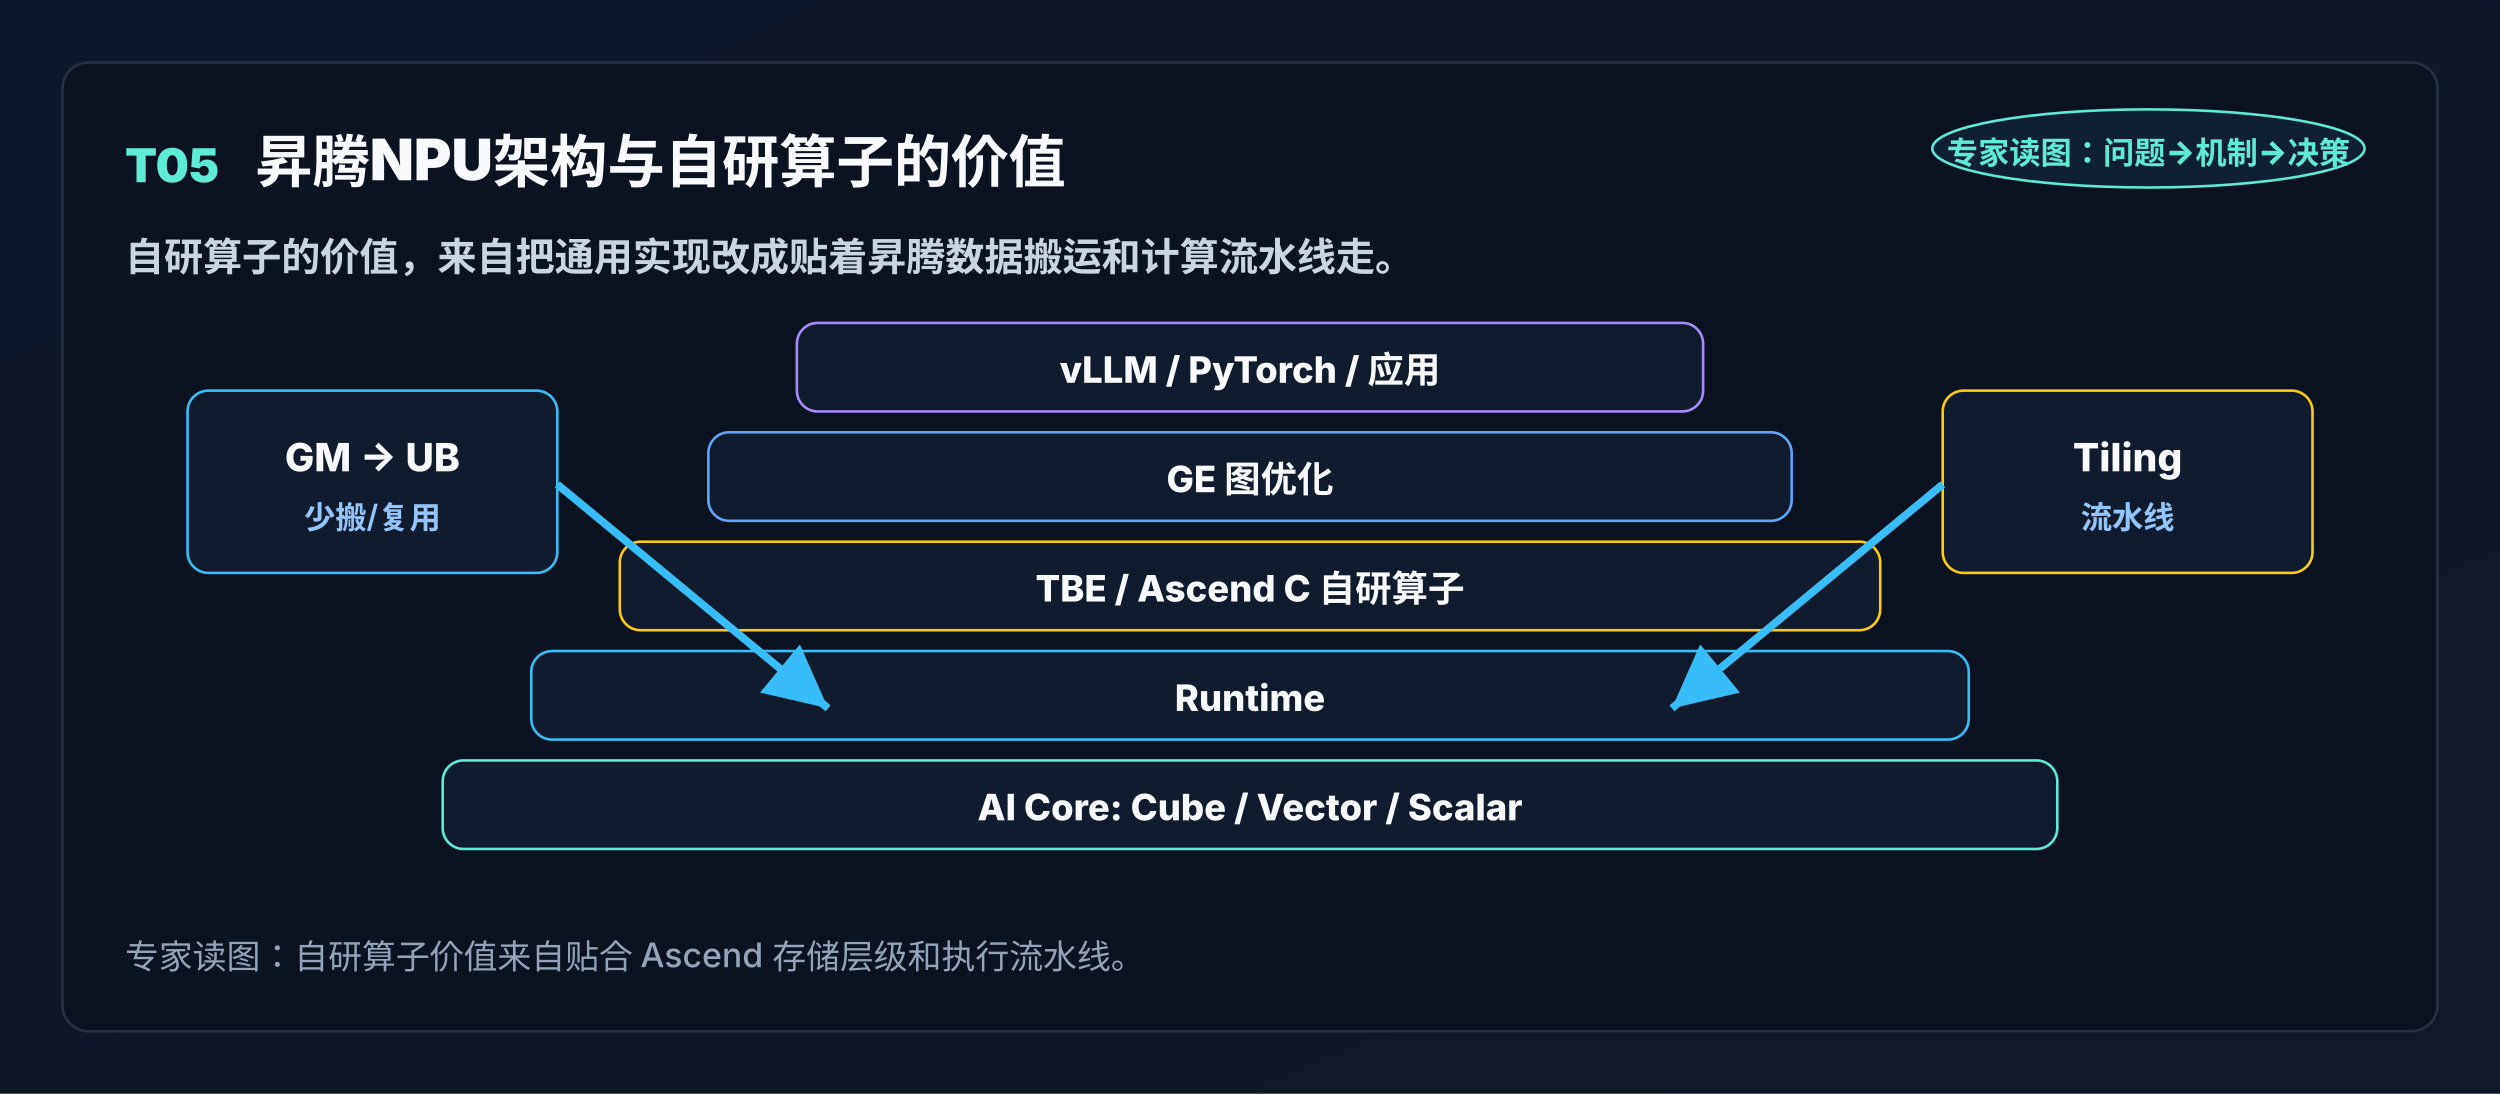
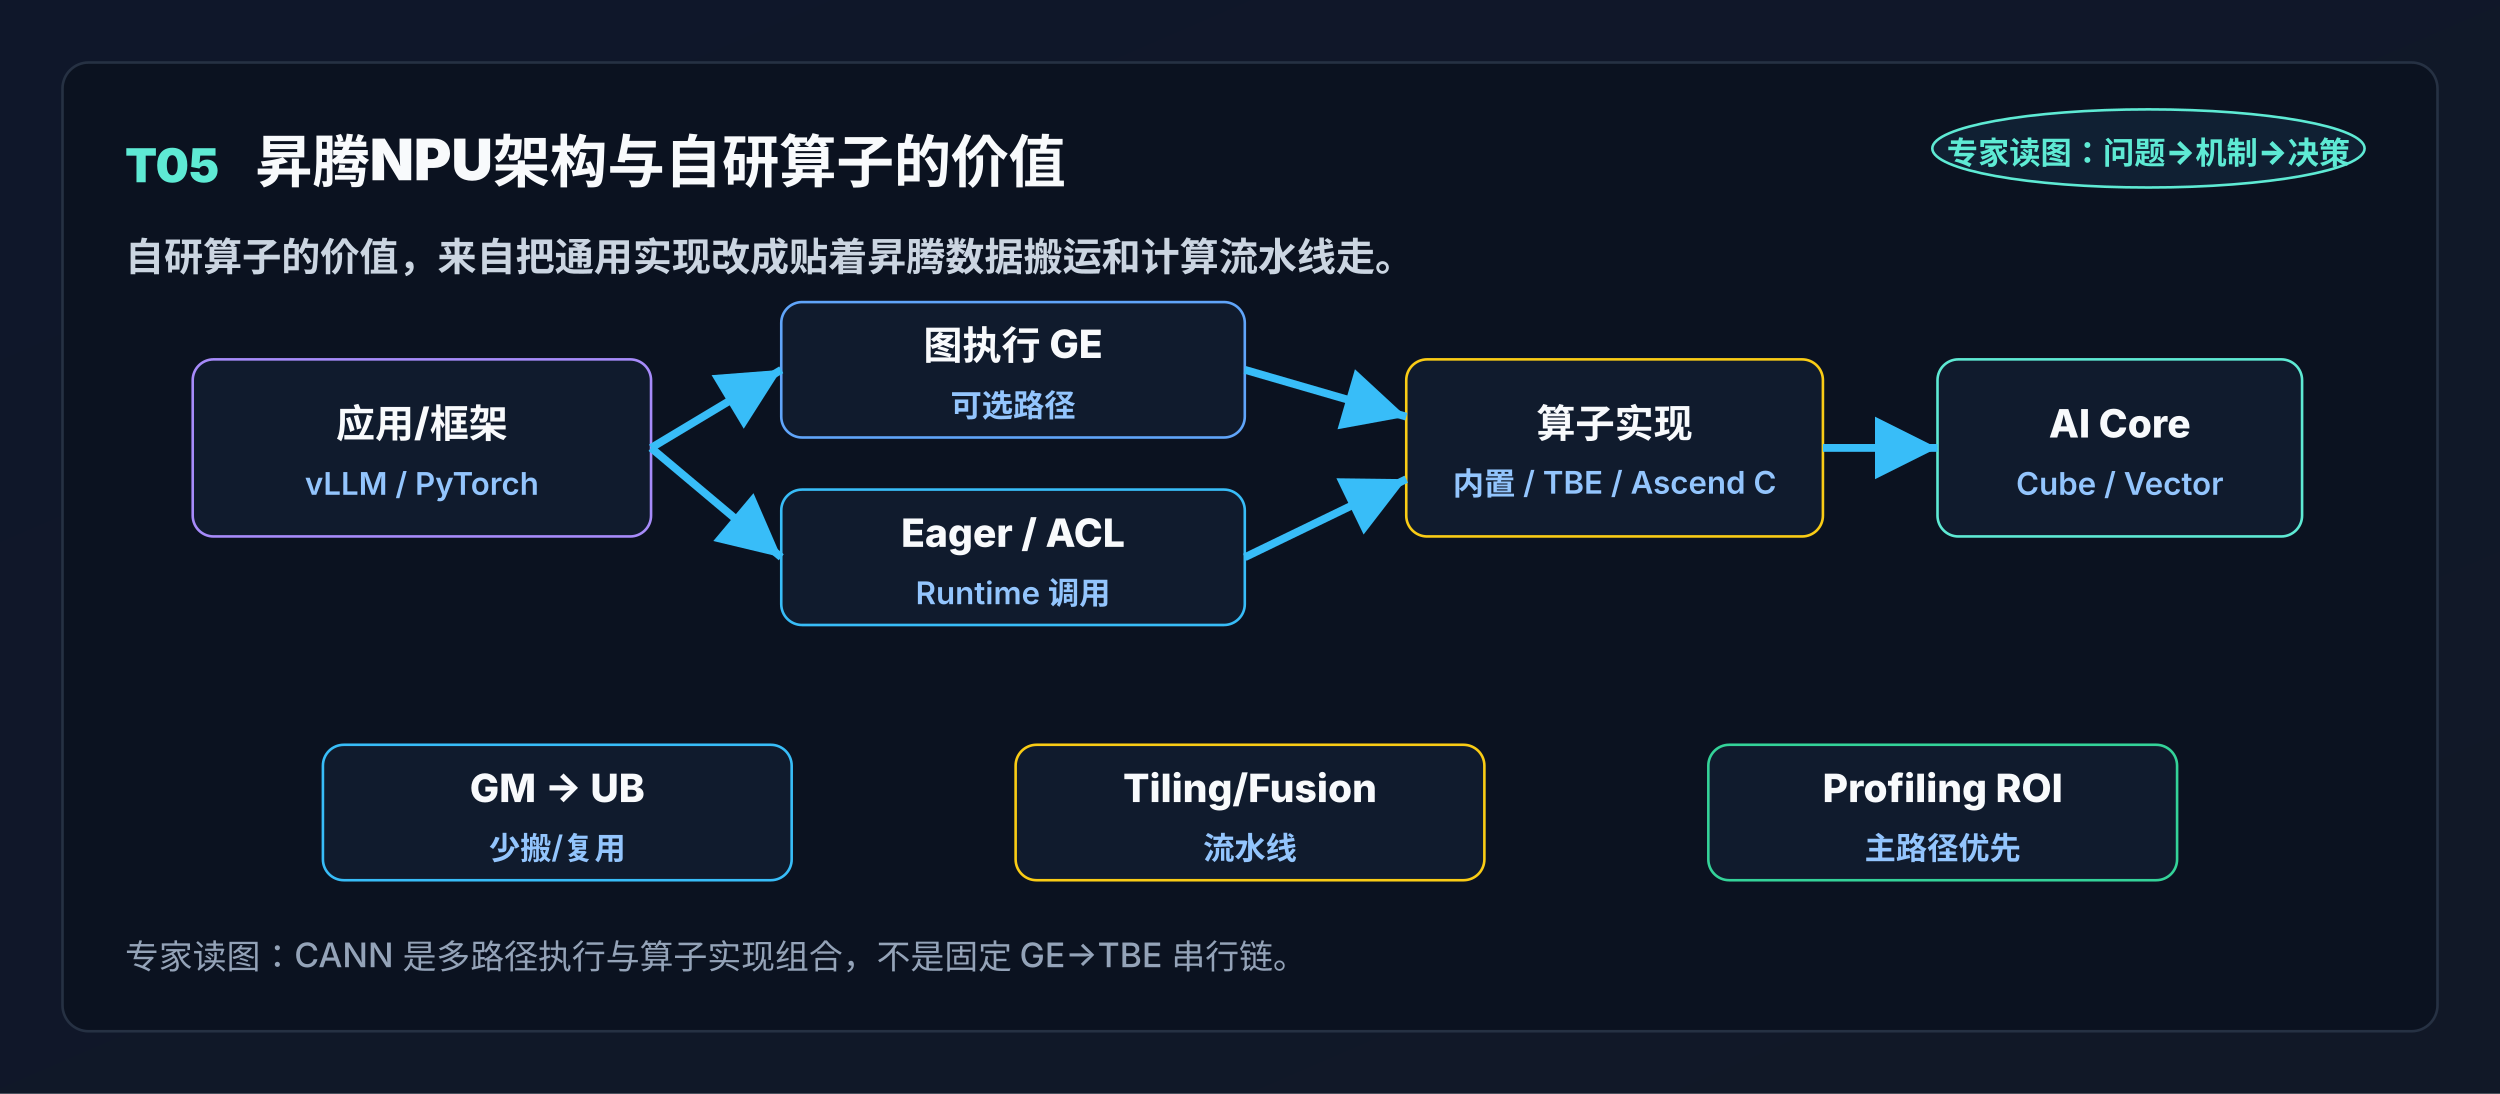
<svg xmlns="http://www.w3.org/2000/svg" width="960" height="420" viewBox="0 0 960 420" role="img" aria-labelledby="title desc">
  <defs>
    <marker id="arrow" markerWidth="12" markerHeight="12" refX="10" refY="6" orient="auto">
      <path d="M2,2 L10,6 L2,10 Z" fill="#38bdf8" />
    </marker>
    <linearGradient id="bg" x1="0" y1="0" x2="1" y2="1">
      <stop offset="0" stop-color="#0f172a" />
      <stop offset="1" stop-color="#111827" />
    </linearGradient>
  </defs>
  <rect width="960" height="420" fill="url(#bg)" />
  <rect x="24" y="24" width="912" height="372" rx="10" fill="#0b1220" stroke="#263143" />
  <text x="48" y="70" text-anchor="start" fill="#5eead4" font-size="18" font-weight="900" font-family="Inter, Microsoft YaHei, Segoe UI, sans-serif">T05</text>
  <text x="98" y="70" text-anchor="start" fill="#f8fafc" font-size="22" font-weight="900" font-family="Inter, Microsoft YaHei, Segoe UI, sans-serif">昇腾NPU架构与自研算子的价值</text>
  <text x="48" y="104" text-anchor="start" fill="#cbd5e1" font-size="15" font-weight="600" font-family="Inter, Microsoft YaHei, Segoe UI, sans-serif">自研算子的价值，来自把通用实现改成贴着昇腾数据搬运和计算流水线走。</text>
  <rect x="742" y="42" width="166" height="30" rx="999" fill="#102033" stroke="#5eead4" opacity="1" />
  <text x="825" y="63" text-anchor="middle" fill="#5eead4" font-size="12" font-weight="900" font-family="Inter, Microsoft YaHei, Segoe UI, sans-serif">专家读图：问题→机制→决策</text>
-   <rect x="170" y="292" width="620" height="34" rx="8" fill="#101b2d" stroke="#5eead4" opacity="1" />
-   <text x="480" y="315" text-anchor="middle" fill="#f8fafc" font-size="14" font-weight="800" font-family="Inter, Microsoft YaHei, Segoe UI, sans-serif">AI Core: Cube / Vector / Scalar</text>
-   <rect x="204" y="250" width="552" height="34" rx="8" fill="#101b2d" stroke="#38bdf8" opacity="1" />
-   <text x="480" y="273" text-anchor="middle" fill="#f8fafc" font-size="14" font-weight="800" font-family="Inter, Microsoft YaHei, Segoe UI, sans-serif">Runtime</text>
-   <rect x="238" y="208" width="484" height="34" rx="8" fill="#101b2d" stroke="#facc15" opacity="1" />
-   <text x="480" y="231" text-anchor="middle" fill="#f8fafc" font-size="14" font-weight="800" font-family="Inter, Microsoft YaHei, Segoe UI, sans-serif">TBE / Ascend C 自研算子</text>
-   <rect x="272" y="166" width="416" height="34" rx="8" fill="#101b2d" stroke="#60a5fa" opacity="1" />
-   <text x="480" y="189" text-anchor="middle" fill="#f8fafc" font-size="14" font-weight="800" font-family="Inter, Microsoft YaHei, Segoe UI, sans-serif">GE 图优化</text>
-   <rect x="306" y="124" width="348" height="34" rx="8" fill="#101b2d" stroke="#a78bfa" opacity="1" />
-   <text x="480" y="147" text-anchor="middle" fill="#f8fafc" font-size="14" font-weight="800" font-family="Inter, Microsoft YaHei, Segoe UI, sans-serif">vLLM / PyTorch / 应用</text>
-   <rect x="72" y="150" width="142" height="70" rx="8" fill="#101b2d" stroke="#38bdf8" opacity="1" />
-   <text x="143" y="181" text-anchor="middle" fill="#f8fafc" font-size="15" font-weight="800" font-family="Inter, Microsoft YaHei, Segoe UI, sans-serif">GM → UB</text>
-   <text x="143" y="203" text-anchor="middle" fill="#93c5fd" font-size="12" font-weight="600" font-family="Inter, Microsoft YaHei, Segoe UI, sans-serif">少搬/复用</text>
-   <rect x="746" y="150" width="142" height="70" rx="8" fill="#101b2d" stroke="#facc15" opacity="1" />
-   <text x="817" y="181" text-anchor="middle" fill="#f8fafc" font-size="15" font-weight="800" font-family="Inter, Microsoft YaHei, Segoe UI, sans-serif">Tiling</text>
-   <text x="817" y="203" text-anchor="middle" fill="#93c5fd" font-size="12" font-weight="600" font-family="Inter, Microsoft YaHei, Segoe UI, sans-serif">流水线</text>
-   <path d="M 214 186 L 318 272" stroke="#38bdf8" stroke-width="3" marker-end="url(#arrow)" fill="none" />
-   <path d="M 746 186 L 642 272" stroke="#38bdf8" stroke-width="3" marker-end="url(#arrow)" fill="none" />
-   <text x="48" y="372" text-anchor="start" fill="#94a3b8" font-size="13" font-weight="500" font-family="Inter, Microsoft YaHei, Segoe UI, sans-serif">专家读图：自研算子价值来自贴合 Ascend 存储层级和执行流水线。</text>
+   <rect x="74" y="138" width="176" height="68" rx="8" fill="#101b2d" stroke="#a78bfa" opacity="1" />
+   <text x="162" y="168" text-anchor="middle" fill="#f8fafc" font-size="15" font-weight="800" font-family="Inter, Microsoft YaHei, Segoe UI, sans-serif">应用/框架</text>
+   <text x="162" y="190" text-anchor="middle" fill="#93c5fd" font-size="12" font-weight="600" font-family="Inter, Microsoft YaHei, Segoe UI, sans-serif">vLLM / PyTorch</text>
+   <rect x="300" y="116" width="178" height="52" rx="8" fill="#101b2d" stroke="#60a5fa" opacity="1" />
+   <text x="389" y="138" text-anchor="middle" fill="#f8fafc" font-size="15" font-weight="800" font-family="Inter, Microsoft YaHei, Segoe UI, sans-serif">图执行 GE</text>
+   <text x="389" y="160" text-anchor="middle" fill="#93c5fd" font-size="12" font-weight="600" font-family="Inter, Microsoft YaHei, Segoe UI, sans-serif">可选路径</text>
+   <rect x="300" y="188" width="178" height="52" rx="8" fill="#101b2d" stroke="#38bdf8" opacity="1" />
+   <text x="389" y="210" text-anchor="middle" fill="#f8fafc" font-size="15" font-weight="800" font-family="Inter, Microsoft YaHei, Segoe UI, sans-serif">Eager / ACL</text>
+   <text x="389" y="232" text-anchor="middle" fill="#93c5fd" font-size="12" font-weight="600" font-family="Inter, Microsoft YaHei, Segoe UI, sans-serif">Runtime 调用</text>
+   <rect x="540" y="138" width="160" height="68" rx="8" fill="#101b2d" stroke="#facc15" opacity="1" />
+   <text x="620" y="168" text-anchor="middle" fill="#f8fafc" font-size="15" font-weight="800" font-family="Inter, Microsoft YaHei, Segoe UI, sans-serif">算子实现</text>
+   <text x="620" y="190" text-anchor="middle" fill="#93c5fd" font-size="12" font-weight="600" font-family="Inter, Microsoft YaHei, Segoe UI, sans-serif">内置 / TBE / Ascend C</text>
+   <rect x="744" y="138" width="140" height="68" rx="8" fill="#101b2d" stroke="#5eead4" opacity="1" />
+   <text x="814" y="168" text-anchor="middle" fill="#f8fafc" font-size="15" font-weight="800" font-family="Inter, Microsoft YaHei, Segoe UI, sans-serif">AI Core</text>
+   <text x="814" y="190" text-anchor="middle" fill="#93c5fd" font-size="12" font-weight="600" font-family="Inter, Microsoft YaHei, Segoe UI, sans-serif">Cube / Vector</text>
+   <path d="M 250 172 L 300 142" stroke="#38bdf8" stroke-width="3" marker-end="url(#arrow)" fill="none" />
+   <path d="M 250 172 L 300 214" stroke="#38bdf8" stroke-width="3" marker-end="url(#arrow)" fill="none" />
+   <path d="M 478 142 L 540 160" stroke="#38bdf8" stroke-width="3" marker-end="url(#arrow)" fill="none" />
+   <path d="M 478 214 L 540 184" stroke="#38bdf8" stroke-width="3" marker-end="url(#arrow)" fill="none" />
+   <path d="M 700 172 L 744 172" stroke="#38bdf8" stroke-width="3" marker-end="url(#arrow)" fill="none" />
+   <rect x="124" y="286" width="180" height="52" rx="8" fill="#101b2d" stroke="#38bdf8" opacity="1" />
+   <text x="214" y="308" text-anchor="middle" fill="#f8fafc" font-size="15" font-weight="800" font-family="Inter, Microsoft YaHei, Segoe UI, sans-serif">GM → UB</text>
+   <text x="214" y="330" text-anchor="middle" fill="#93c5fd" font-size="12" font-weight="600" font-family="Inter, Microsoft YaHei, Segoe UI, sans-serif">少搬/复用</text>
+   <rect x="390" y="286" width="180" height="52" rx="8" fill="#101b2d" stroke="#facc15" opacity="1" />
+   <text x="480" y="308" text-anchor="middle" fill="#f8fafc" font-size="15" font-weight="800" font-family="Inter, Microsoft YaHei, Segoe UI, sans-serif">Tiling/Fusion</text>
+   <text x="480" y="330" text-anchor="middle" fill="#93c5fd" font-size="12" font-weight="600" font-family="Inter, Microsoft YaHei, Segoe UI, sans-serif">流水线</text>
+   <rect x="656" y="286" width="180" height="52" rx="8" fill="#101b2d" stroke="#34d399" opacity="1" />
+   <text x="746" y="308" text-anchor="middle" fill="#f8fafc" font-size="15" font-weight="800" font-family="Inter, Microsoft YaHei, Segoe UI, sans-serif">Profiling ROI</text>
+   <text x="746" y="330" text-anchor="middle" fill="#93c5fd" font-size="12" font-weight="600" font-family="Inter, Microsoft YaHei, Segoe UI, sans-serif">主路径优先</text>
+   <text x="48" y="372" text-anchor="start" fill="#94a3b8" font-size="13" font-weight="500" font-family="Inter, Microsoft YaHei, Segoe UI, sans-serif">专家读图：CANN 是多路径执行与算子实现组合，不是固定 GE→TBE 串行链。</text>
</svg>
